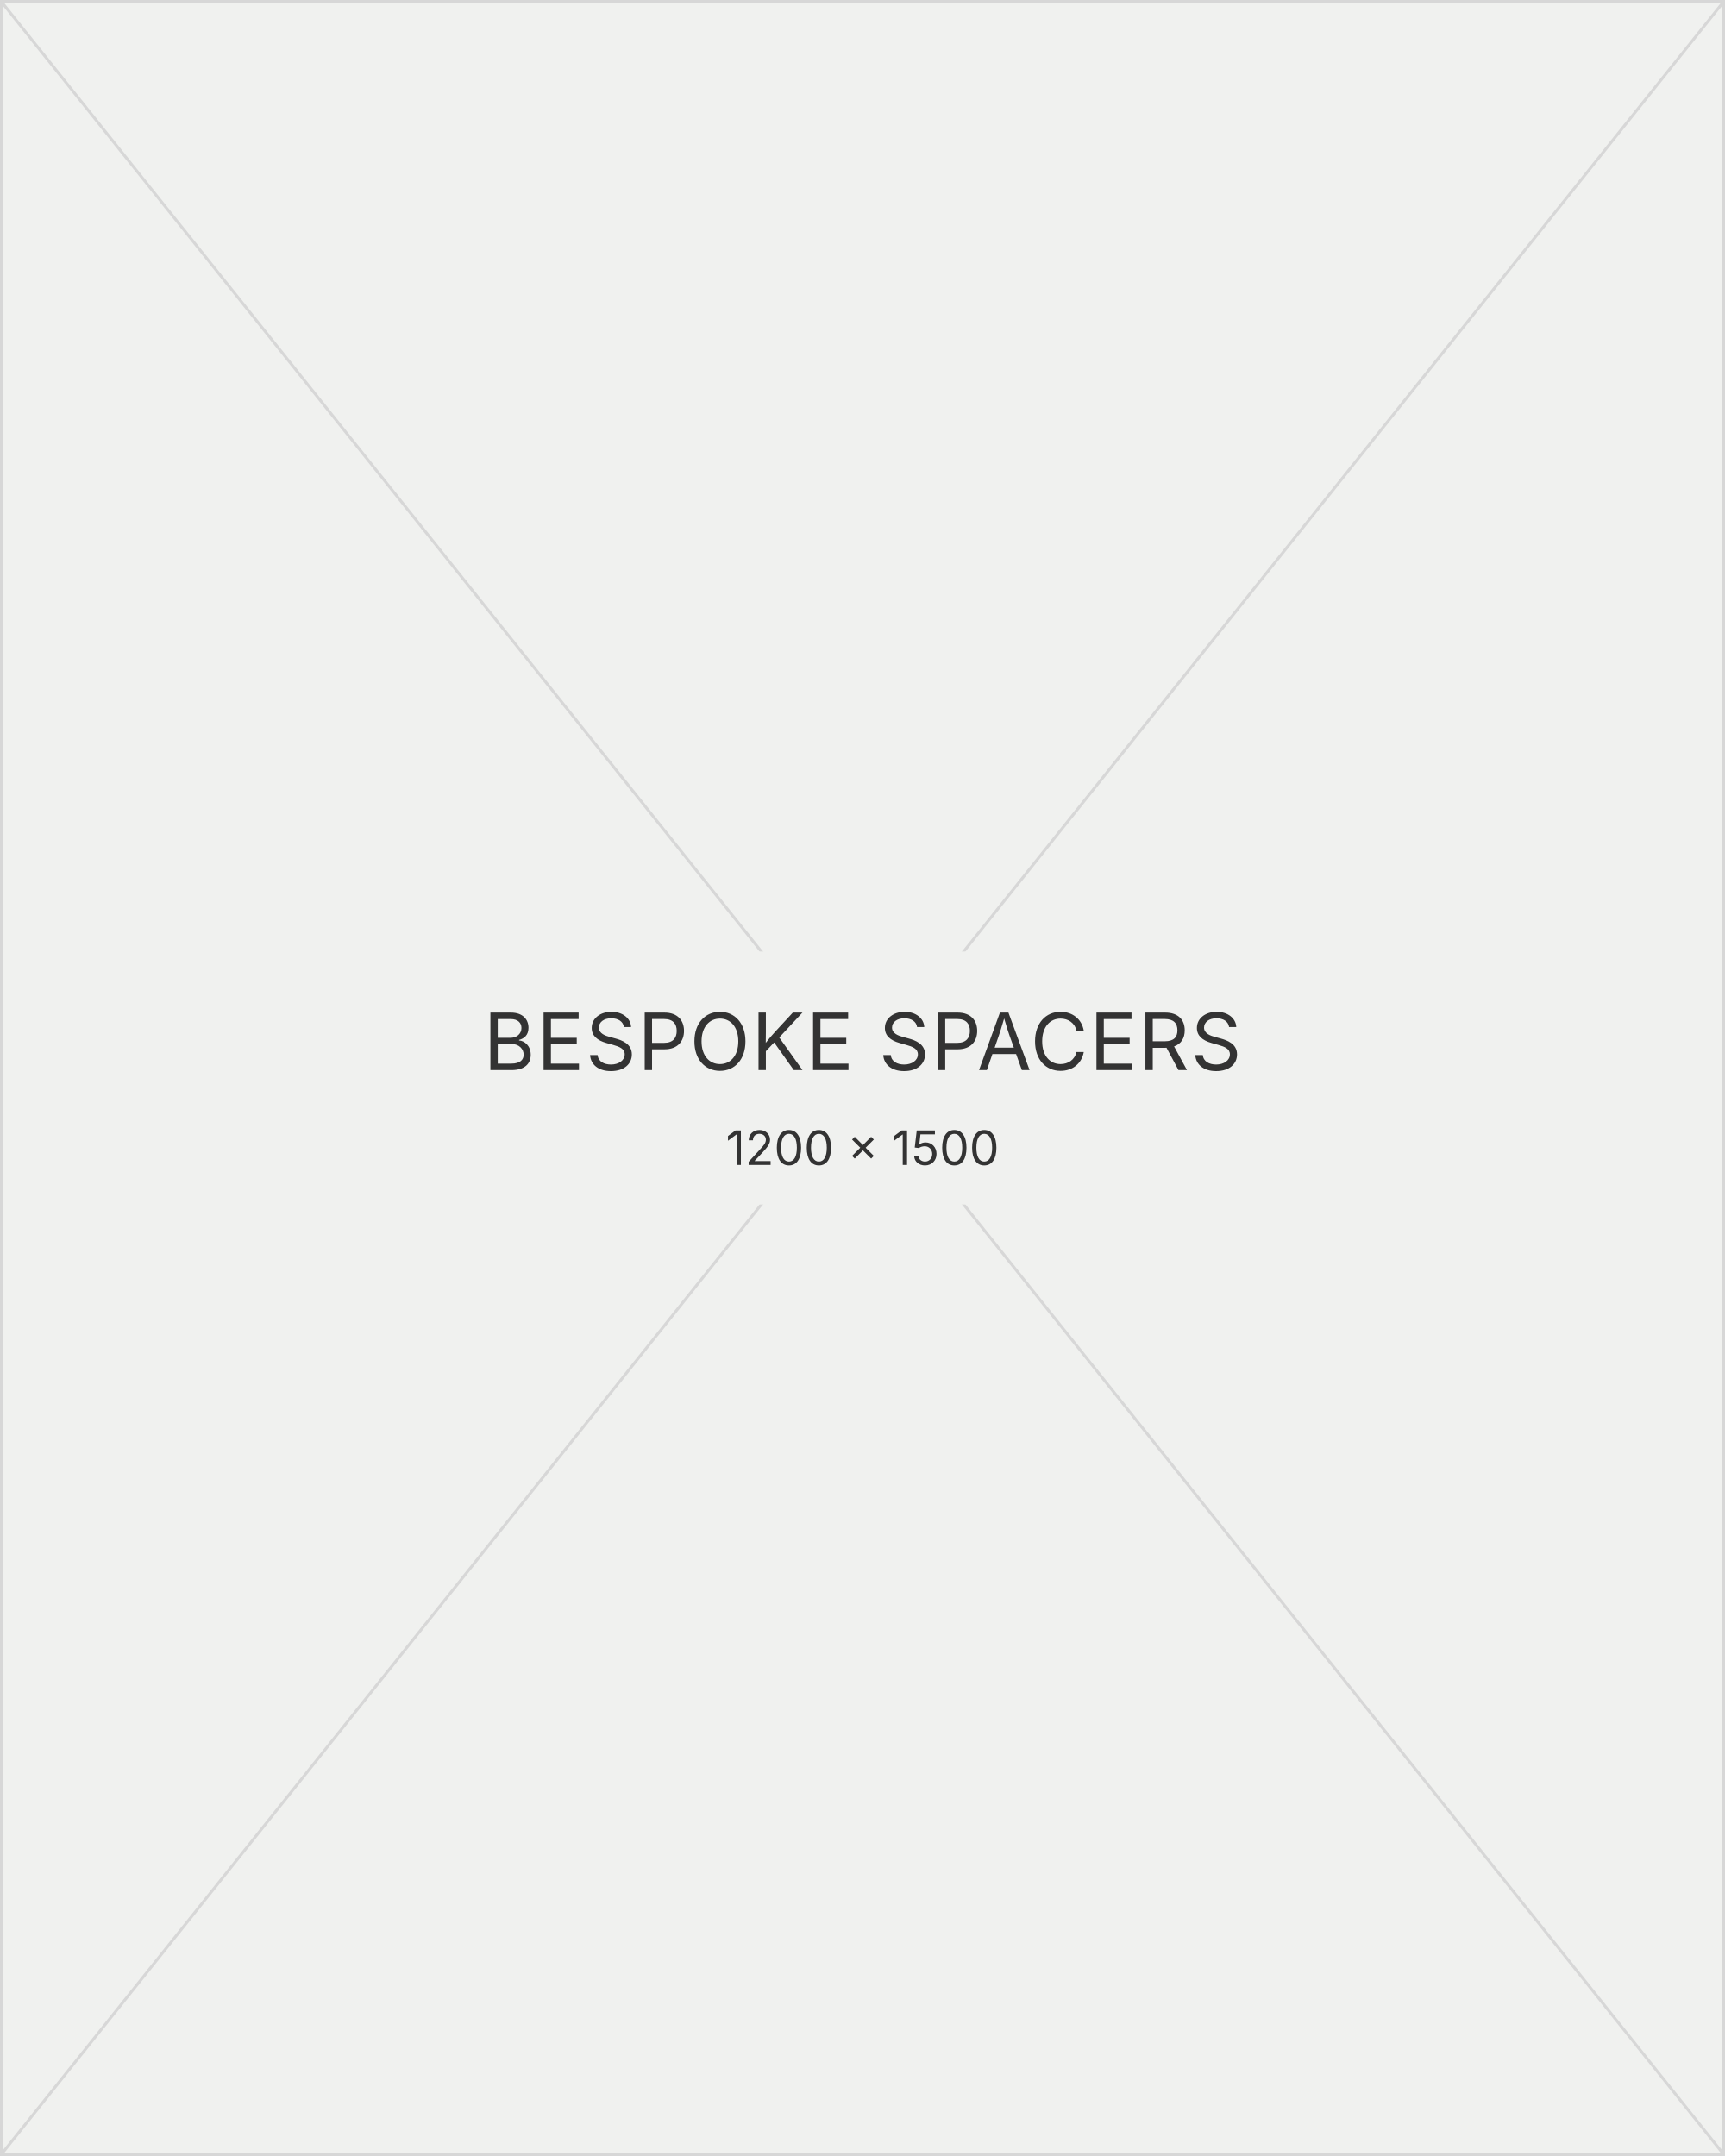
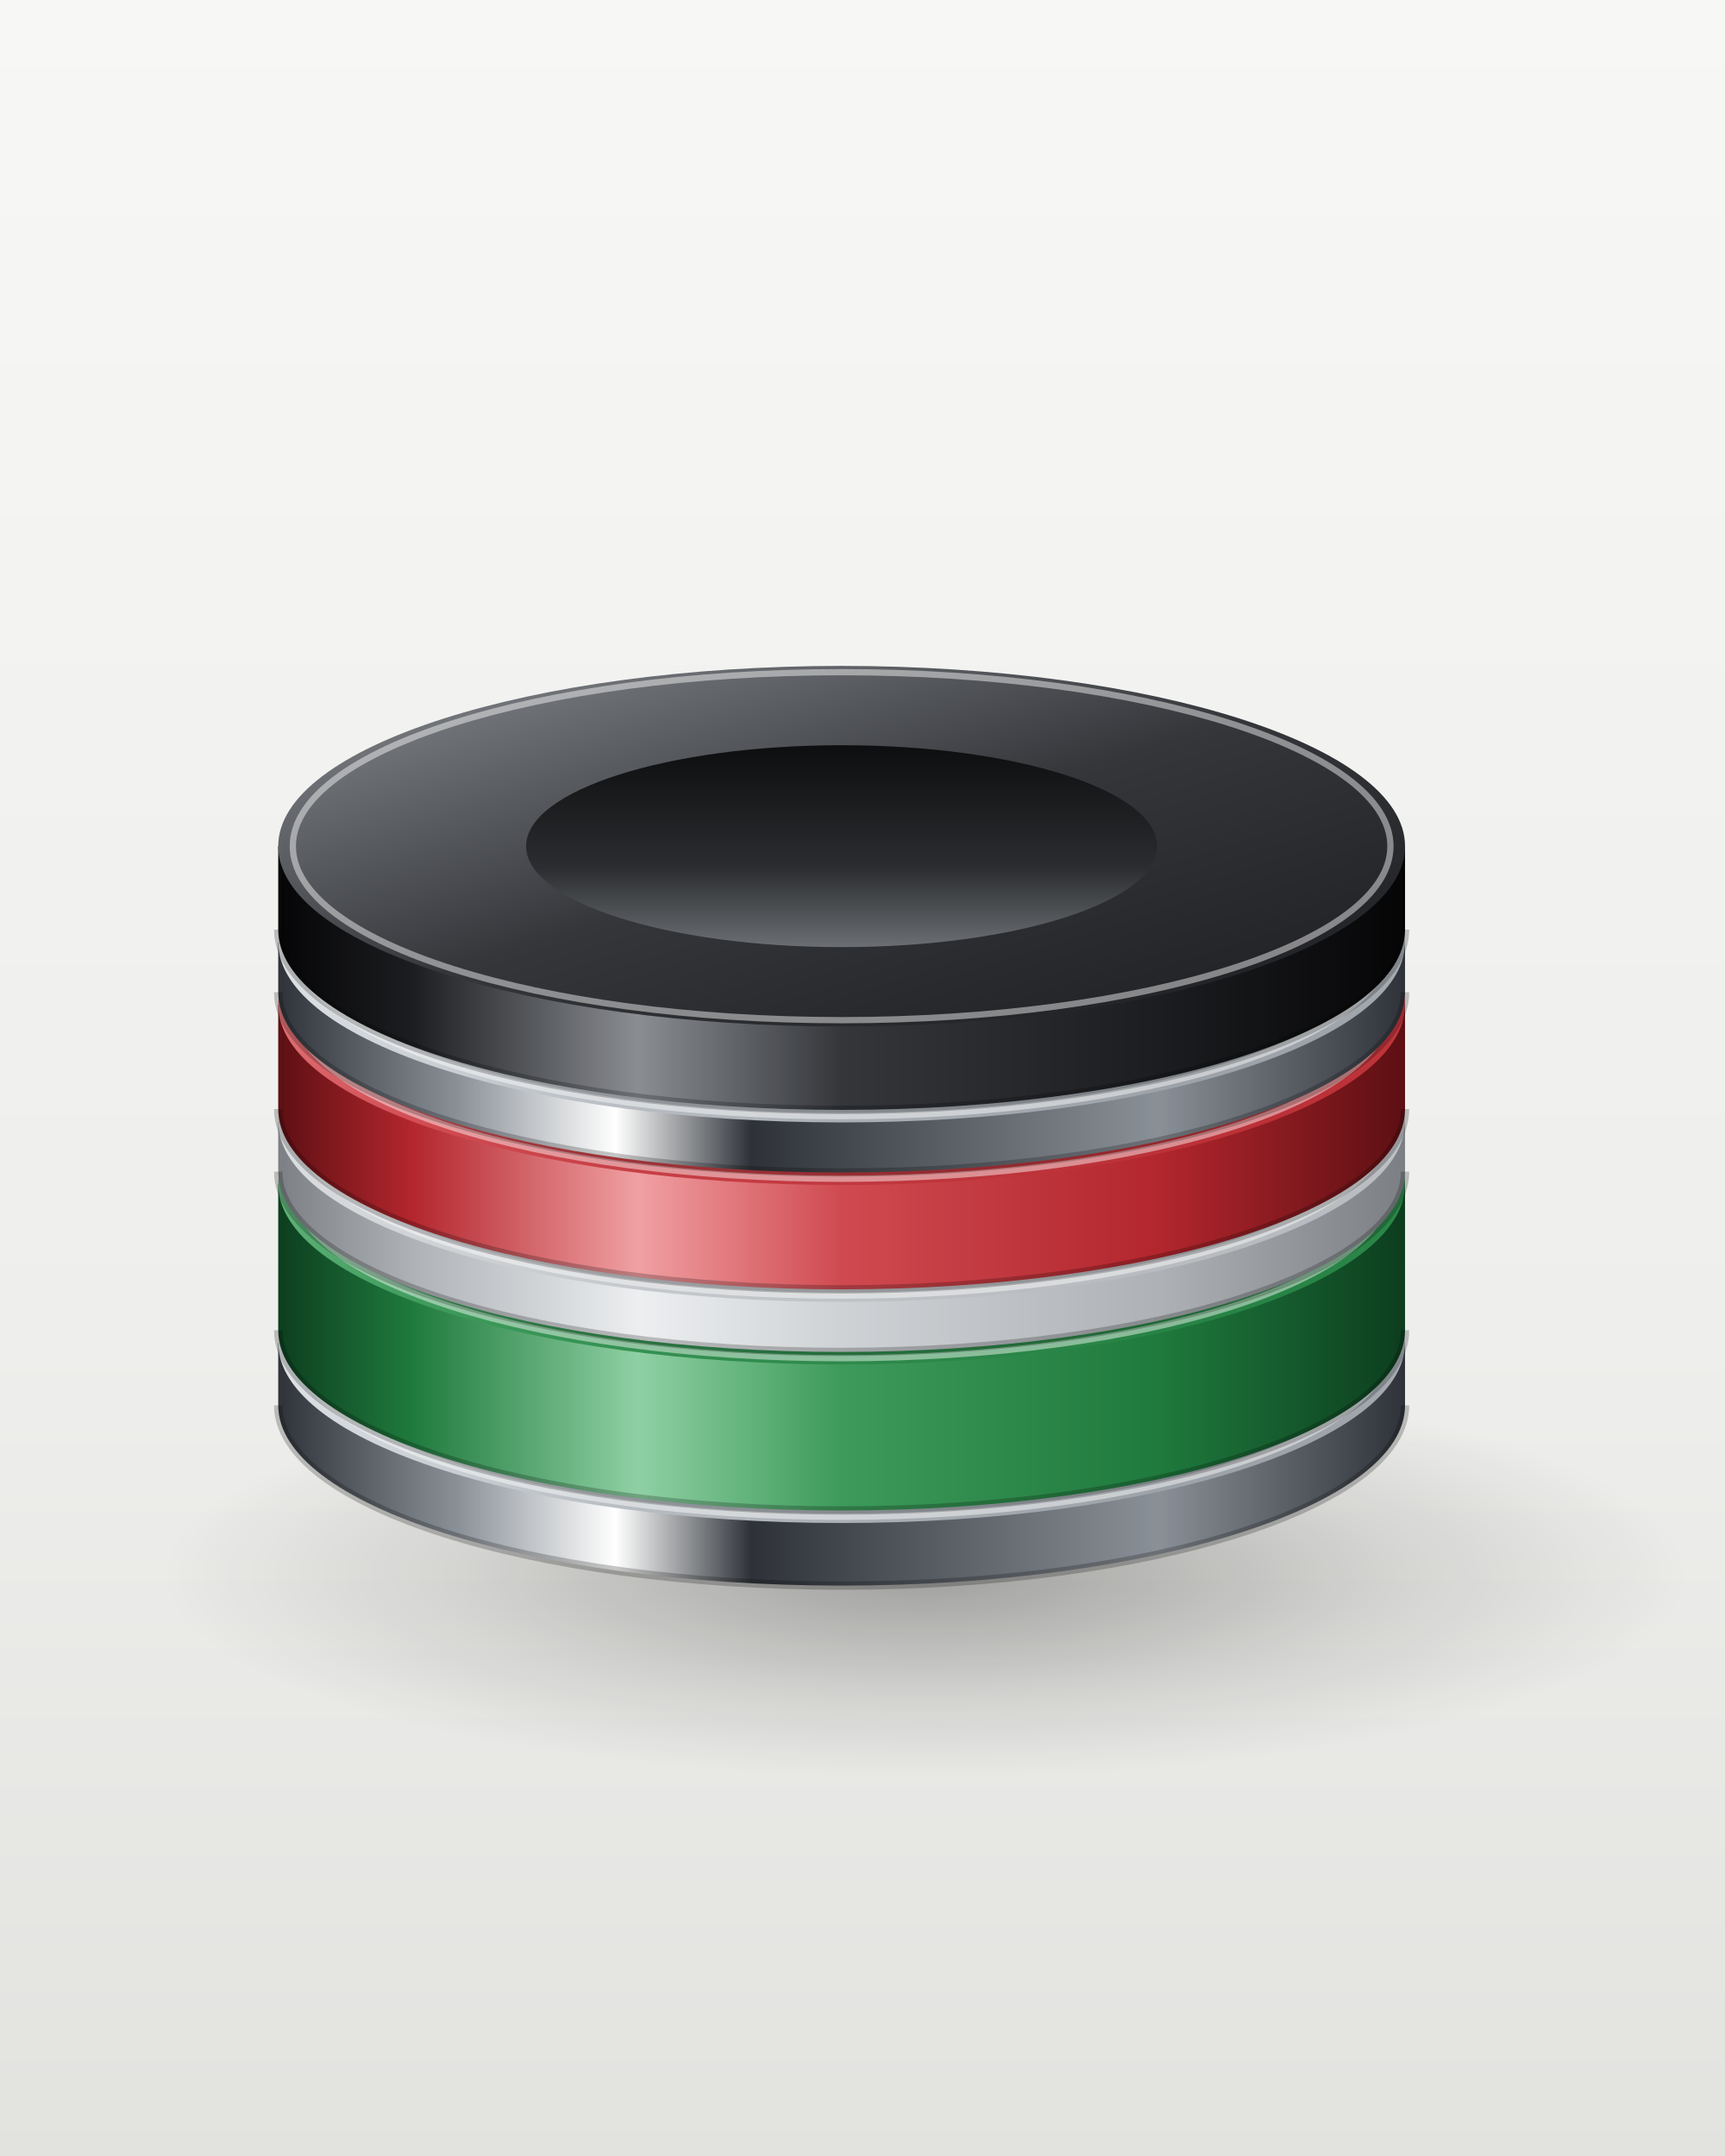
<svg xmlns="http://www.w3.org/2000/svg" width="1200" height="1500" viewBox="0 0 1200 1500">
-   <rect width="1200" height="1500" fill="#f0f1ef" />
-   <path d="M0 0L1200 1500M1200 0L0 1500" stroke="#d7d7d7" stroke-width="2" />
-   <rect x="1" y="1" width="1198" height="1498" fill="none" stroke="#d7d7d7" stroke-width="2" />
-   <rect x="105" y="662" width="990" height="176" fill="#f0f1ef" />
-   <g font-family="Inter, Helvetica, Arial, sans-serif" fill="#333333" text-anchor="middle">
-     <text x="600" y="744.5" font-size="55" letter-spacing="1">BESPOKE SPACERS</text>
-     <text x="600" y="810.5" font-size="33">1200 × 1500</text>
+   <defs>
+     <linearGradient id="cyl-raw" x1="0" x2="1" y1="0" y2="0">
+       <stop offset="0" stop-color="#45484c" />
+       <stop offset="0.12" stop-color="#7d8186" />
+       <stop offset="0.32" stop-color="#d4d7da" />
+       <stop offset="0.5" stop-color="#a9adb1" />
+       <stop offset="0.78" stop-color="#7d8186" />
+       <stop offset="1" stop-color="#45484c" />
+     </linearGradient>
+     <linearGradient id="flat-raw" x1="0" x2="0" y1="0" y2="1">
+       <stop offset="0" stop-color="#d4d7da" />
+       <stop offset="0.35" stop-color="#a9adb1" />
+       <stop offset="0.75" stop-color="#7d8186" />
+       <stop offset="1" stop-color="#45484c" />
+     </linearGradient>
+     <linearGradient id="top-raw" x1="0" x2="1" y1="0" y2="1">
+       <stop offset="0" stop-color="#d4d7da" />
+       <stop offset="0.5" stop-color="#a9adb1" />
+       <stop offset="1" stop-color="#7d8186" />
+     </linearGradient>
+     <radialGradient id="rad-raw" cx="0.36" cy="0.3" r="0.8">
+       <stop offset="0" stop-color="#d4d7da" />
+       <stop offset="0.35" stop-color="#a9adb1" />
+       <stop offset="0.75" stop-color="#7d8186" />
+       <stop offset="1" stop-color="#45484c" />
+     </radialGradient>
+     <linearGradient id="cyl-brushed" x1="0" x2="1" y1="0" y2="0">
+       <stop offset="0" stop-color="#7b7f84" />
+       <stop offset="0.12" stop-color="#aeb2b6" />
+       <stop offset="0.32" stop-color="#eceef0" />
+       <stop offset="0.5" stop-color="#cfd2d5" />
+       <stop offset="0.78" stop-color="#aeb2b6" />
+       <stop offset="1" stop-color="#7b7f84" />
+     </linearGradient>
+     <linearGradient id="flat-brushed" x1="0" x2="0" y1="0" y2="1">
+       <stop offset="0" stop-color="#eceef0" />
+       <stop offset="0.35" stop-color="#cfd2d5" />
+       <stop offset="0.75" stop-color="#aeb2b6" />
+       <stop offset="1" stop-color="#7b7f84" />
+     </linearGradient>
+     <linearGradient id="top-brushed" x1="0" x2="1" y1="0" y2="1">
+       <stop offset="0" stop-color="#eceef0" />
+       <stop offset="0.5" stop-color="#cfd2d5" />
+       <stop offset="1" stop-color="#aeb2b6" />
+     </linearGradient>
+     <radialGradient id="rad-brushed" cx="0.36" cy="0.3" r="0.8">
+       <stop offset="0" stop-color="#eceef0" />
+       <stop offset="0.35" stop-color="#cfd2d5" />
+       <stop offset="0.75" stop-color="#aeb2b6" />
+       <stop offset="1" stop-color="#7b7f84" />
+     </radialGradient>
+     <linearGradient id="cyl-polished" x1="0" x2="1" y1="0" y2="0">
+       <stop offset="0" stop-color="#2e3238" />
+       <stop offset="0.16" stop-color="#8a9097" />
+       <stop offset="0.3" stop-color="#ffffff" />
+       <stop offset="0.42" stop-color="#2e3238" />
+       <stop offset="0.78" stop-color="#8a9097" />
+       <stop offset="1" stop-color="#2e3238" />
+     </linearGradient>
+     <linearGradient id="flat-polished" x1="0" x2="0" y1="0" y2="1">
+       <stop offset="0" stop-color="#ffffff" />
+       <stop offset="0.35" stop-color="#c9ced3" />
+       <stop offset="0.55" stop-color="#8a9097" />
+       <stop offset="1" stop-color="#2e3238" />
+     </linearGradient>
+     <linearGradient id="top-polished" x1="0" x2="1" y1="0" y2="1">
+       <stop offset="0" stop-color="#ffffff" />
+       <stop offset="0.5" stop-color="#c9ced3" />
+       <stop offset="1" stop-color="#8a9097" />
+     </linearGradient>
+     <radialGradient id="rad-polished" cx="0.36" cy="0.3" r="0.8">
+       <stop offset="0" stop-color="#ffffff" />
+       <stop offset="0.35" stop-color="#c9ced3" />
+       <stop offset="0.75" stop-color="#8a9097" />
+       <stop offset="1" stop-color="#2e3238" />
+     </radialGradient>
+     <linearGradient id="cyl-ti" x1="0" x2="1" y1="0" y2="0">
+       <stop offset="0" stop-color="#4a453e" />
+       <stop offset="0.12" stop-color="#857d71" />
+       <stop offset="0.32" stop-color="#d6cfc3" />
+       <stop offset="0.5" stop-color="#aaa194" />
+       <stop offset="0.78" stop-color="#857d71" />
+       <stop offset="1" stop-color="#4a453e" />
+     </linearGradient>
+     <linearGradient id="flat-ti" x1="0" x2="0" y1="0" y2="1">
+       <stop offset="0" stop-color="#d6cfc3" />
+       <stop offset="0.35" stop-color="#aaa194" />
+       <stop offset="0.75" stop-color="#857d71" />
+       <stop offset="1" stop-color="#4a453e" />
+     </linearGradient>
+     <linearGradient id="top-ti" x1="0" x2="1" y1="0" y2="1">
+       <stop offset="0" stop-color="#d6cfc3" />
+       <stop offset="0.5" stop-color="#aaa194" />
+       <stop offset="1" stop-color="#857d71" />
+     </linearGradient>
+     <radialGradient id="rad-ti" cx="0.36" cy="0.3" r="0.8">
+       <stop offset="0" stop-color="#d6cfc3" />
+       <stop offset="0.35" stop-color="#aaa194" />
+       <stop offset="0.75" stop-color="#857d71" />
+       <stop offset="1" stop-color="#4a453e" />
+     </radialGradient>
+     <linearGradient id="cyl-green" x1="0" x2="1" y1="0" y2="0">
+       <stop offset="0" stop-color="#0c3d1e" />
+       <stop offset="0.12" stop-color="#1f7a3d" />
+       <stop offset="0.32" stop-color="#8fd0a3" />
+       <stop offset="0.5" stop-color="#3d9a5a" />
+       <stop offset="0.78" stop-color="#1f7a3d" />
+       <stop offset="1" stop-color="#0c3d1e" />
+     </linearGradient>
+     <linearGradient id="flat-green" x1="0" x2="0" y1="0" y2="1">
+       <stop offset="0" stop-color="#8fd0a3" />
+       <stop offset="0.35" stop-color="#3d9a5a" />
+       <stop offset="0.75" stop-color="#1f7a3d" />
+       <stop offset="1" stop-color="#0c3d1e" />
+     </linearGradient>
+     <linearGradient id="top-green" x1="0" x2="1" y1="0" y2="1">
+       <stop offset="0" stop-color="#8fd0a3" />
+       <stop offset="0.5" stop-color="#3d9a5a" />
+       <stop offset="1" stop-color="#1f7a3d" />
+     </linearGradient>
+     <radialGradient id="rad-green" cx="0.36" cy="0.3" r="0.8">
+       <stop offset="0" stop-color="#8fd0a3" />
+       <stop offset="0.35" stop-color="#3d9a5a" />
+       <stop offset="0.75" stop-color="#1f7a3d" />
+       <stop offset="1" stop-color="#0c3d1e" />
+     </radialGradient>
+     <linearGradient id="cyl-red" x1="0" x2="1" y1="0" y2="0">
+       <stop offset="0" stop-color="#5c0f13" />
+       <stop offset="0.12" stop-color="#b3262d" />
+       <stop offset="0.32" stop-color="#f0a0a3" />
+       <stop offset="0.5" stop-color="#cf4a50" />
+       <stop offset="0.78" stop-color="#b3262d" />
+       <stop offset="1" stop-color="#5c0f13" />
+     </linearGradient>
+     <linearGradient id="flat-red" x1="0" x2="0" y1="0" y2="1">
+       <stop offset="0" stop-color="#f0a0a3" />
+       <stop offset="0.35" stop-color="#cf4a50" />
+       <stop offset="0.75" stop-color="#b3262d" />
+       <stop offset="1" stop-color="#5c0f13" />
+     </linearGradient>
+     <linearGradient id="top-red" x1="0" x2="1" y1="0" y2="1">
+       <stop offset="0" stop-color="#f0a0a3" />
+       <stop offset="0.5" stop-color="#cf4a50" />
+       <stop offset="1" stop-color="#b3262d" />
+     </linearGradient>
+     <radialGradient id="rad-red" cx="0.36" cy="0.3" r="0.8">
+       <stop offset="0" stop-color="#f0a0a3" />
+       <stop offset="0.35" stop-color="#cf4a50" />
+       <stop offset="0.75" stop-color="#b3262d" />
+       <stop offset="1" stop-color="#5c0f13" />
+     </radialGradient>
+     <linearGradient id="cyl-black" x1="0" x2="1" y1="0" y2="0">
+       <stop offset="0" stop-color="#050506" />
+       <stop offset="0.12" stop-color="#1c1d20" />
+       <stop offset="0.32" stop-color="#8a8d92" />
+       <stop offset="0.5" stop-color="#34363a" />
+       <stop offset="0.78" stop-color="#1c1d20" />
+       <stop offset="1" stop-color="#050506" />
+     </linearGradient>
+     <linearGradient id="flat-black" x1="0" x2="0" y1="0" y2="1">
+       <stop offset="0" stop-color="#8a8d92" />
+       <stop offset="0.35" stop-color="#34363a" />
+       <stop offset="0.75" stop-color="#1c1d20" />
+       <stop offset="1" stop-color="#050506" />
+     </linearGradient>
+     <linearGradient id="top-black" x1="0" x2="1" y1="0" y2="1">
+       <stop offset="0" stop-color="#8a8d92" />
+       <stop offset="0.5" stop-color="#34363a" />
+       <stop offset="1" stop-color="#1c1d20" />
+     </linearGradient>
+     <radialGradient id="rad-black" cx="0.36" cy="0.3" r="0.8">
+       <stop offset="0" stop-color="#8a8d92" />
+       <stop offset="0.35" stop-color="#34363a" />
+       <stop offset="0.75" stop-color="#1c1d20" />
+       <stop offset="1" stop-color="#050506" />
+     </radialGradient>
+     <linearGradient id="cyl-bolt" x1="0" x2="1" y1="0" y2="0">
+       <stop offset="0" stop-color="#141517" />
+       <stop offset="0.12" stop-color="#3a3c40" />
+       <stop offset="0.32" stop-color="#a3a6ab" />
+       <stop offset="0.5" stop-color="#5d6066" />
+       <stop offset="0.78" stop-color="#3a3c40" />
+       <stop offset="1" stop-color="#141517" />
+     </linearGradient>
+     <linearGradient id="flat-bolt" x1="0" x2="0" y1="0" y2="1">
+       <stop offset="0" stop-color="#a3a6ab" />
+       <stop offset="0.35" stop-color="#5d6066" />
+       <stop offset="0.75" stop-color="#3a3c40" />
+       <stop offset="1" stop-color="#141517" />
+     </linearGradient>
+     <linearGradient id="top-bolt" x1="0" x2="1" y1="0" y2="1">
+       <stop offset="0" stop-color="#a3a6ab" />
+       <stop offset="0.5" stop-color="#5d6066" />
+       <stop offset="1" stop-color="#3a3c40" />
+     </linearGradient>
+     <radialGradient id="rad-bolt" cx="0.36" cy="0.3" r="0.8">
+       <stop offset="0" stop-color="#a3a6ab" />
+       <stop offset="0.35" stop-color="#5d6066" />
+       <stop offset="0.75" stop-color="#3a3c40" />
+       <stop offset="1" stop-color="#141517" />
+     </radialGradient>
+     <radialGradient id="bore" cx="0.5" cy="0.62" r="0.6">
+       <stop offset="0" stop-color="#5a5d61" />
+       <stop offset="0.7" stop-color="#1e2022" />
+       <stop offset="1" stop-color="#0c0d0e" />
+     </radialGradient>
+     <linearGradient id="hole" x1="0" x2="0" y1="0" y2="1">
+       <stop offset="0" stop-color="#0d0e0f" />
+       <stop offset="0.6" stop-color="#2a2c2f" />
+       <stop offset="1" stop-color="#6b6e72" />
+     </linearGradient>
+     <radialGradient id="shadow">
+       <stop offset="0" stop-color="#000" stop-opacity="0.32" />
+       <stop offset="0.6" stop-color="#000" stop-opacity="0.1" />
+       <stop offset="1" stop-color="#000" stop-opacity="0" />
+     </radialGradient>
+     <linearGradient id="studio" x1="0" x2="0" y1="0" y2="1">
+       <stop offset="0" stop-color="#f7f8f6" />
+       <stop offset="0.62" stop-color="#eeefec" />
+       <stop offset="1" stop-color="#e2e3df" />
+     </linearGradient>
+     <linearGradient id="bench" x1="0" x2="0" y1="0" y2="1">
+       <stop offset="0" stop-color="#d8d2c8" />
+       <stop offset="0.04" stop-color="#cfc8bc" />
+       <stop offset="1" stop-color="#b9b1a4" />
+     </linearGradient>
+   </defs>
+   <rect width="1200" height="1500" fill="url(#studio)" />
+   <g transform="translate(-140.3226 -154.5161) scale(1.451613) rotate(0 510 630)">
+     <ellipse cx="540" cy="861" rx="364.5" ry="97.2" fill="url(#shadow)" />
+     <path d="M230 750 L230 780 A270 86.4 0 0 0 770 780 L770 750 Z" fill="url(#cyl-polished)" />
+     <path d="M230 780 A270 86.4 0 0 0 770 780" stroke="#000" stroke-opacity="0.22" stroke-width="4" fill="none" />
+     <ellipse cx="500" cy="750" rx="270" ry="86.4" fill="url(#top-polished)" />
+     <ellipse cx="500" cy="750" rx="263" ry="83.4" fill="none" stroke="#fff" stroke-opacity="0.45" stroke-width="3" />
+     <ellipse cx="500" cy="750" rx="151.2" ry="48.384" fill="url(#hole)" />
+     <path d="M230 674 L230 744 A270 86.4 0 0 0 770 744 L770 674 Z" fill="url(#cyl-green)" />
+     <path d="M230 744 A270 86.4 0 0 0 770 744" stroke="#000" stroke-opacity="0.22" stroke-width="4" fill="none" />
+     <ellipse cx="500" cy="674" rx="270" ry="86.4" fill="url(#top-green)" />
+     <ellipse cx="500" cy="674" rx="263" ry="83.4" fill="none" stroke="#fff" stroke-opacity="0.45" stroke-width="3" />
+     <ellipse cx="500" cy="674" rx="151.2" ry="48.384" fill="url(#hole)" />
+     <path d="M230 644 L230 668 A270 86.4 0 0 0 770 668 L770 644 Z" fill="url(#cyl-brushed)" />
+     <path d="M230 668 A270 86.4 0 0 0 770 668" stroke="#000" stroke-opacity="0.22" stroke-width="4" fill="none" />
+     <ellipse cx="500" cy="644" rx="270" ry="86.4" fill="url(#top-brushed)" />
+     <ellipse cx="500" cy="644" rx="263" ry="83.4" fill="none" stroke="#fff" stroke-opacity="0.45" stroke-width="3" />
+     <ellipse cx="500" cy="644" rx="151.2" ry="48.384" fill="url(#hole)" />
+     <path d="M230 588 L230 638 A270 86.4 0 0 0 770 638 L770 588 Z" fill="url(#cyl-red)" />
+     <path d="M230 638 A270 86.4 0 0 0 770 638" stroke="#000" stroke-opacity="0.22" stroke-width="4" fill="none" />
+     <ellipse cx="500" cy="588" rx="270" ry="86.4" fill="url(#top-red)" />
+     <ellipse cx="500" cy="588" rx="263" ry="83.4" fill="none" stroke="#fff" stroke-opacity="0.45" stroke-width="3" />
+     <ellipse cx="500" cy="588" rx="151.2" ry="48.384" fill="url(#hole)" />
+     <path d="M230 558 L230 582 A270 86.4 0 0 0 770 582 L770 558 Z" fill="url(#cyl-polished)" />
+     <path d="M230 582 A270 86.4 0 0 0 770 582" stroke="#000" stroke-opacity="0.22" stroke-width="4" fill="none" />
+     <ellipse cx="500" cy="558" rx="270" ry="86.4" fill="url(#top-polished)" />
+     <ellipse cx="500" cy="558" rx="263" ry="83.4" fill="none" stroke="#fff" stroke-opacity="0.45" stroke-width="3" />
+     <ellipse cx="500" cy="558" rx="151.2" ry="48.384" fill="url(#hole)" />
+     <path d="M230 512 L230 552 A270 86.4 0 0 0 770 552 L770 512 Z" fill="url(#cyl-black)" />
+     <path d="M230 552 A270 86.4 0 0 0 770 552" stroke="#000" stroke-opacity="0.22" stroke-width="4" fill="none" />
+     <ellipse cx="500" cy="512" rx="270" ry="86.4" fill="url(#top-black)" />
+     <ellipse cx="500" cy="512" rx="263" ry="83.4" fill="none" stroke="#fff" stroke-opacity="0.45" stroke-width="3" />
+     <ellipse cx="500" cy="512" rx="151.2" ry="48.384" fill="url(#hole)" />
  </g>
</svg>
